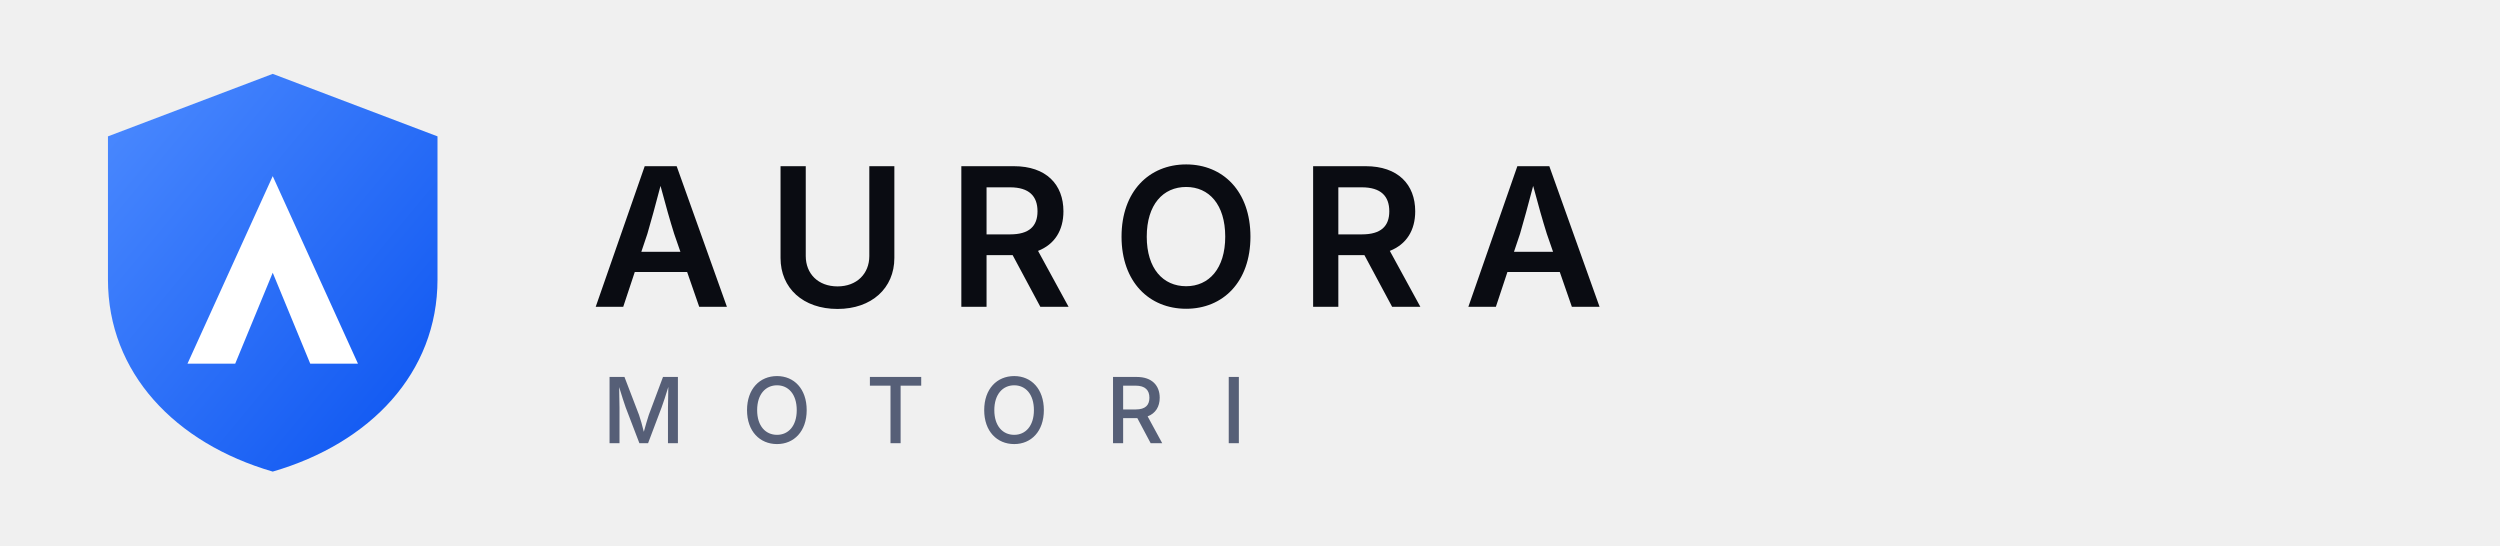
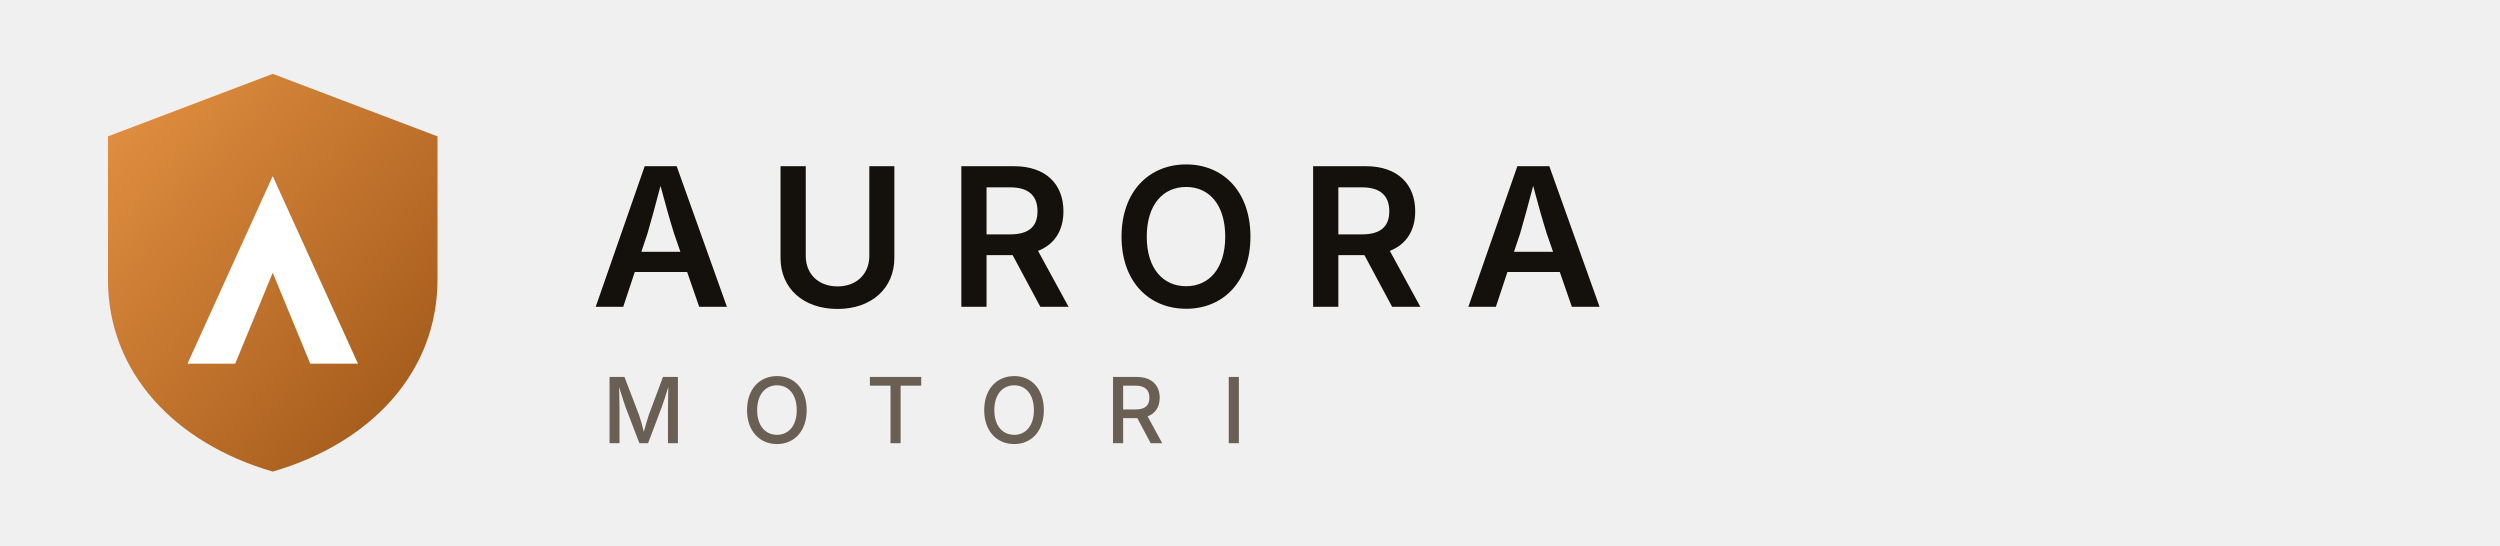
<svg xmlns="http://www.w3.org/2000/svg" viewBox="0 0 220 48" width="220" height="48">
  <defs>
    <linearGradient id="s" x1="0" y1="0" x2="1" y2="1">
-       <stop offset="0%" stop-color="#4d8bff" />
-       <stop offset="100%" stop-color="#0a53f0" />
+       <stop offset="0%" stop-color="#e59243" />
+       <stop offset="100%" stop-color="#9c5416" />
    </linearGradient>
  </defs>
  <g transform="translate(4 4) scale(1)">
    <path d="M20 2.5 34.5 8v12.6c0 8.2-5.9 14.4-14.5 16.9C11.4 35 5.5 28.8 5.5 20.6V8z" fill="url(#s)" />
    <path d="M20 11.5 27.5 28h-4.2L20 20l-3.3 8h-4.2z" fill="#fff" />
  </g>
-   <text x="52" y="27" font-family="Sora, Inter, Arial, sans-serif" font-size="17" font-weight="600" letter-spacing="3.4" fill="#0a0c12">AURORA</text>
-   <text x="53" y="39" font-family="Inter, Arial, sans-serif" font-size="8" font-weight="500" letter-spacing="5" fill="#565f77">MOTORI</text>
+   <text x="52" y="27" font-family="Sora, Inter, Arial, sans-serif" font-size="17" font-weight="600" letter-spacing="3.4" fill="#14100c">AURORA</text>
+   <text x="53" y="39" font-family="Inter, Arial, sans-serif" font-size="8" font-weight="500" letter-spacing="5" fill="#6a5f53">MOTORI</text>
</svg>
